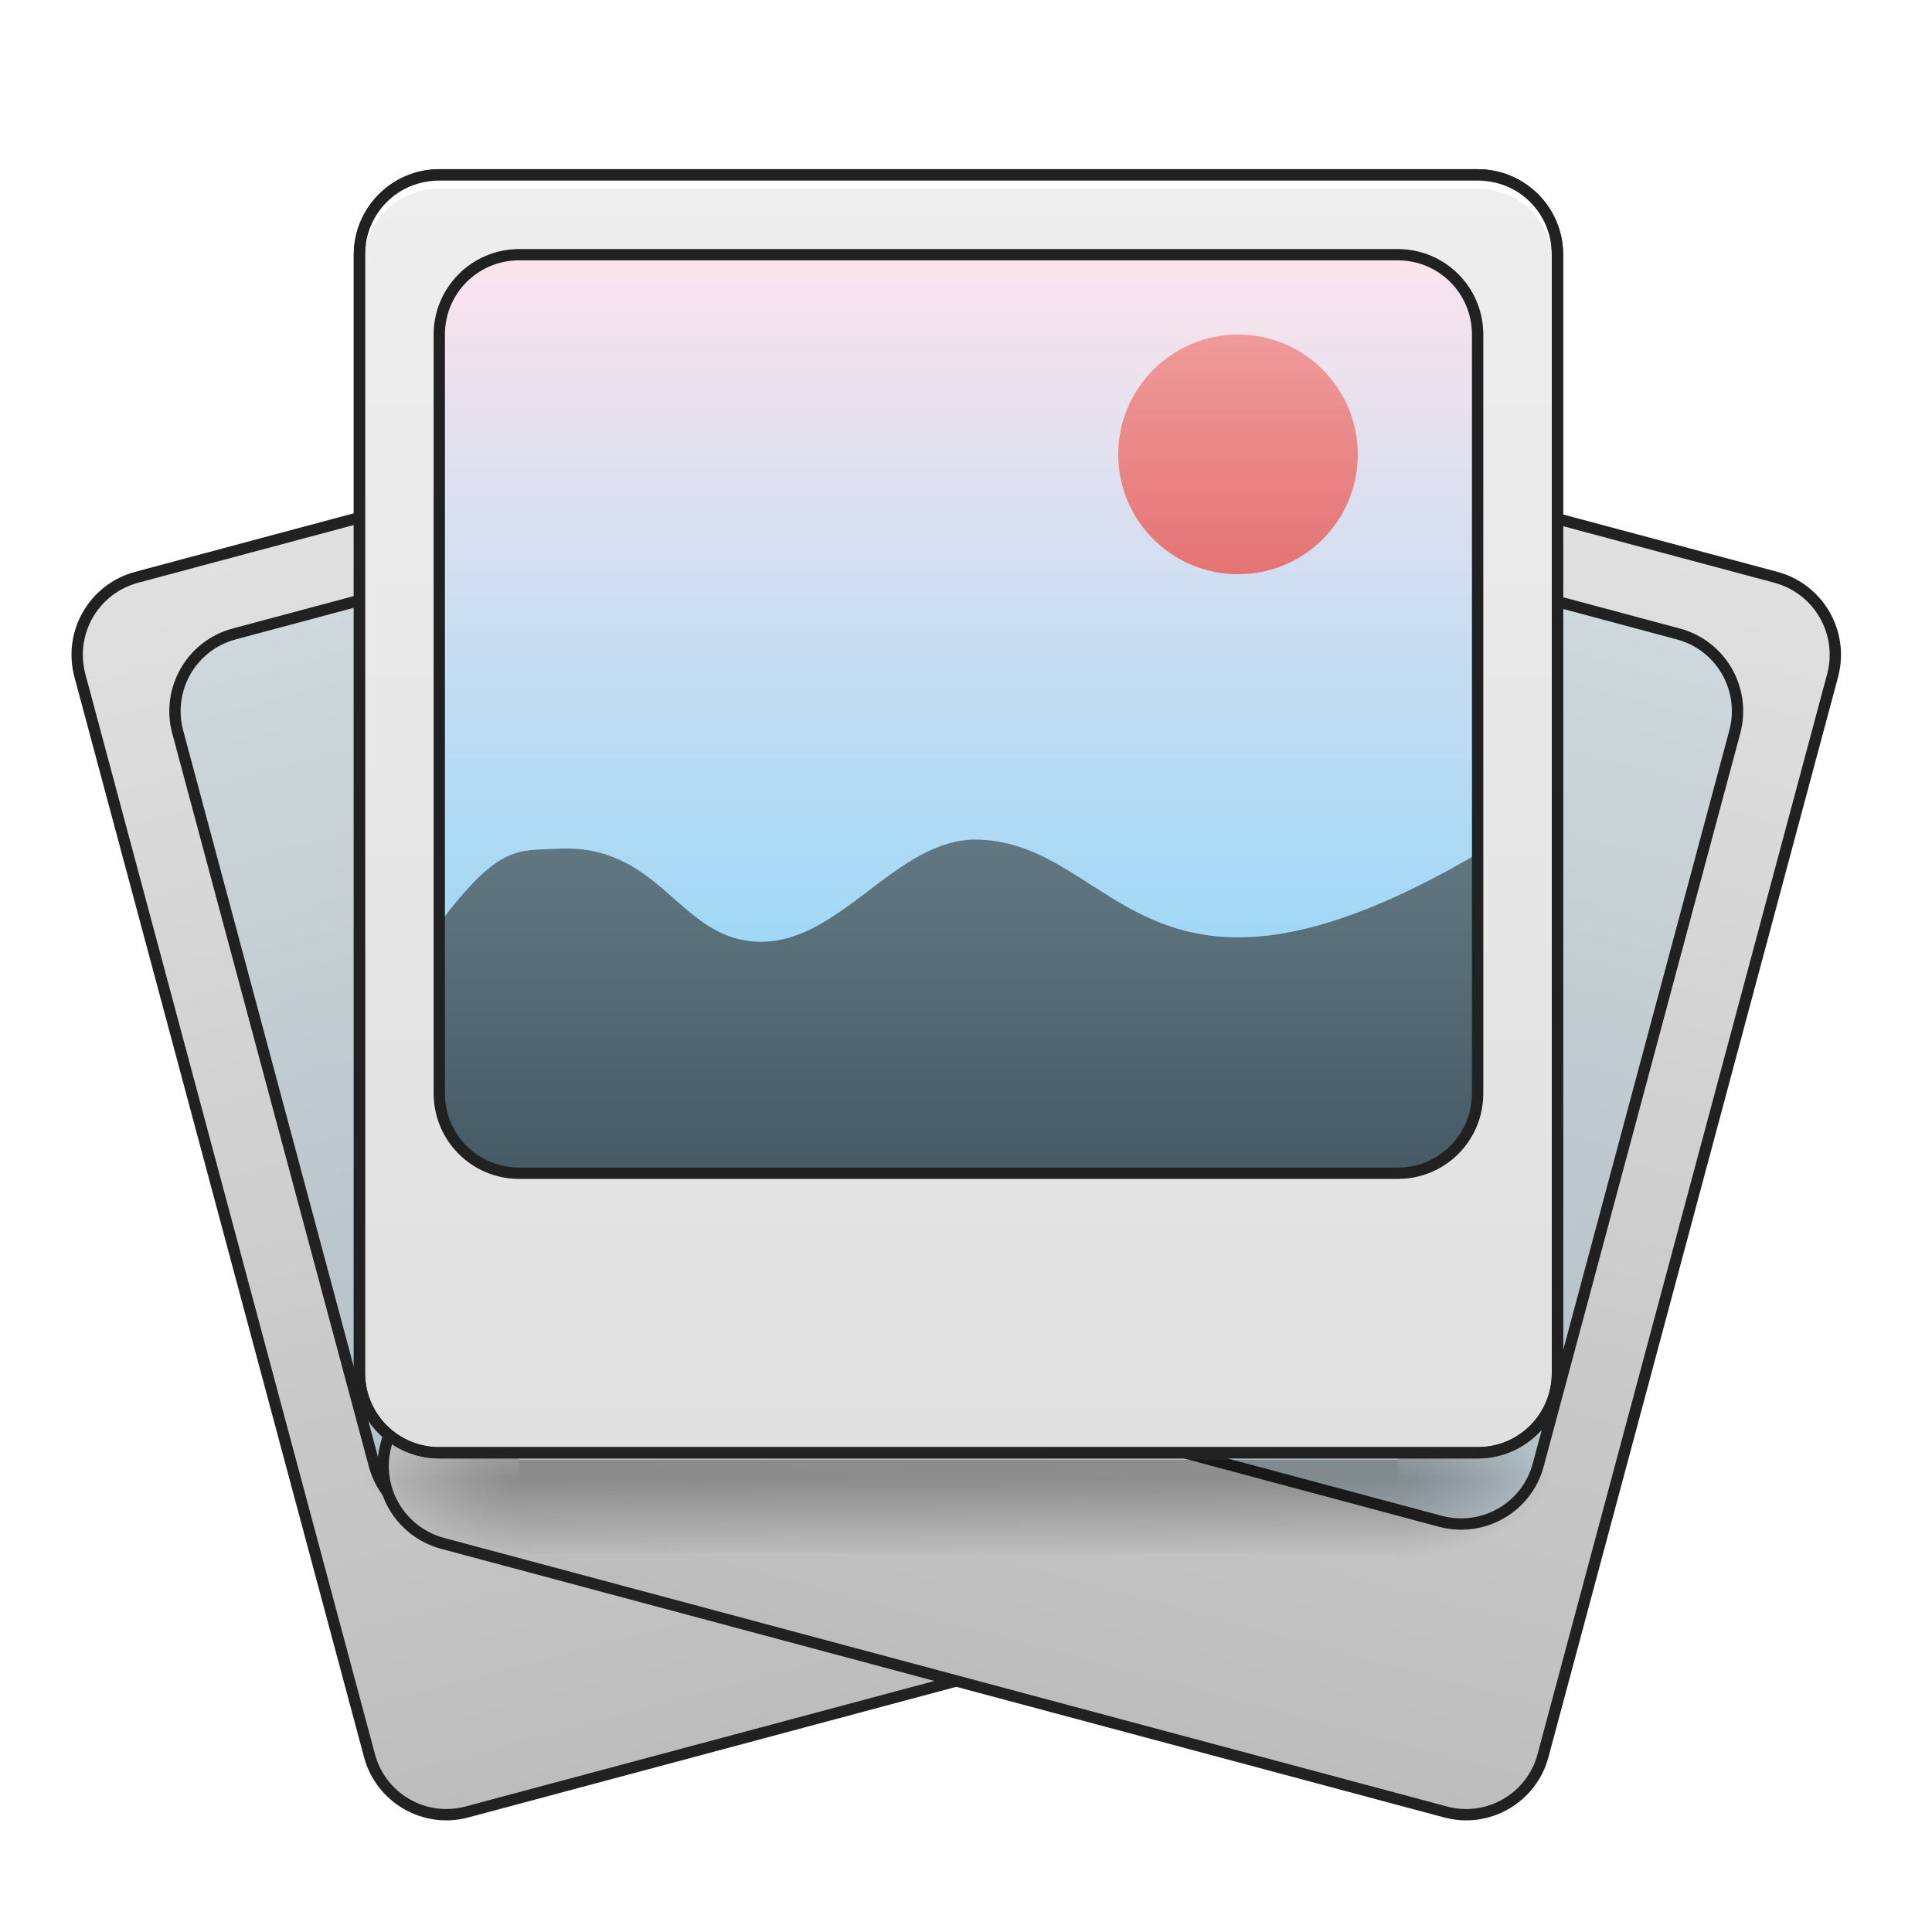
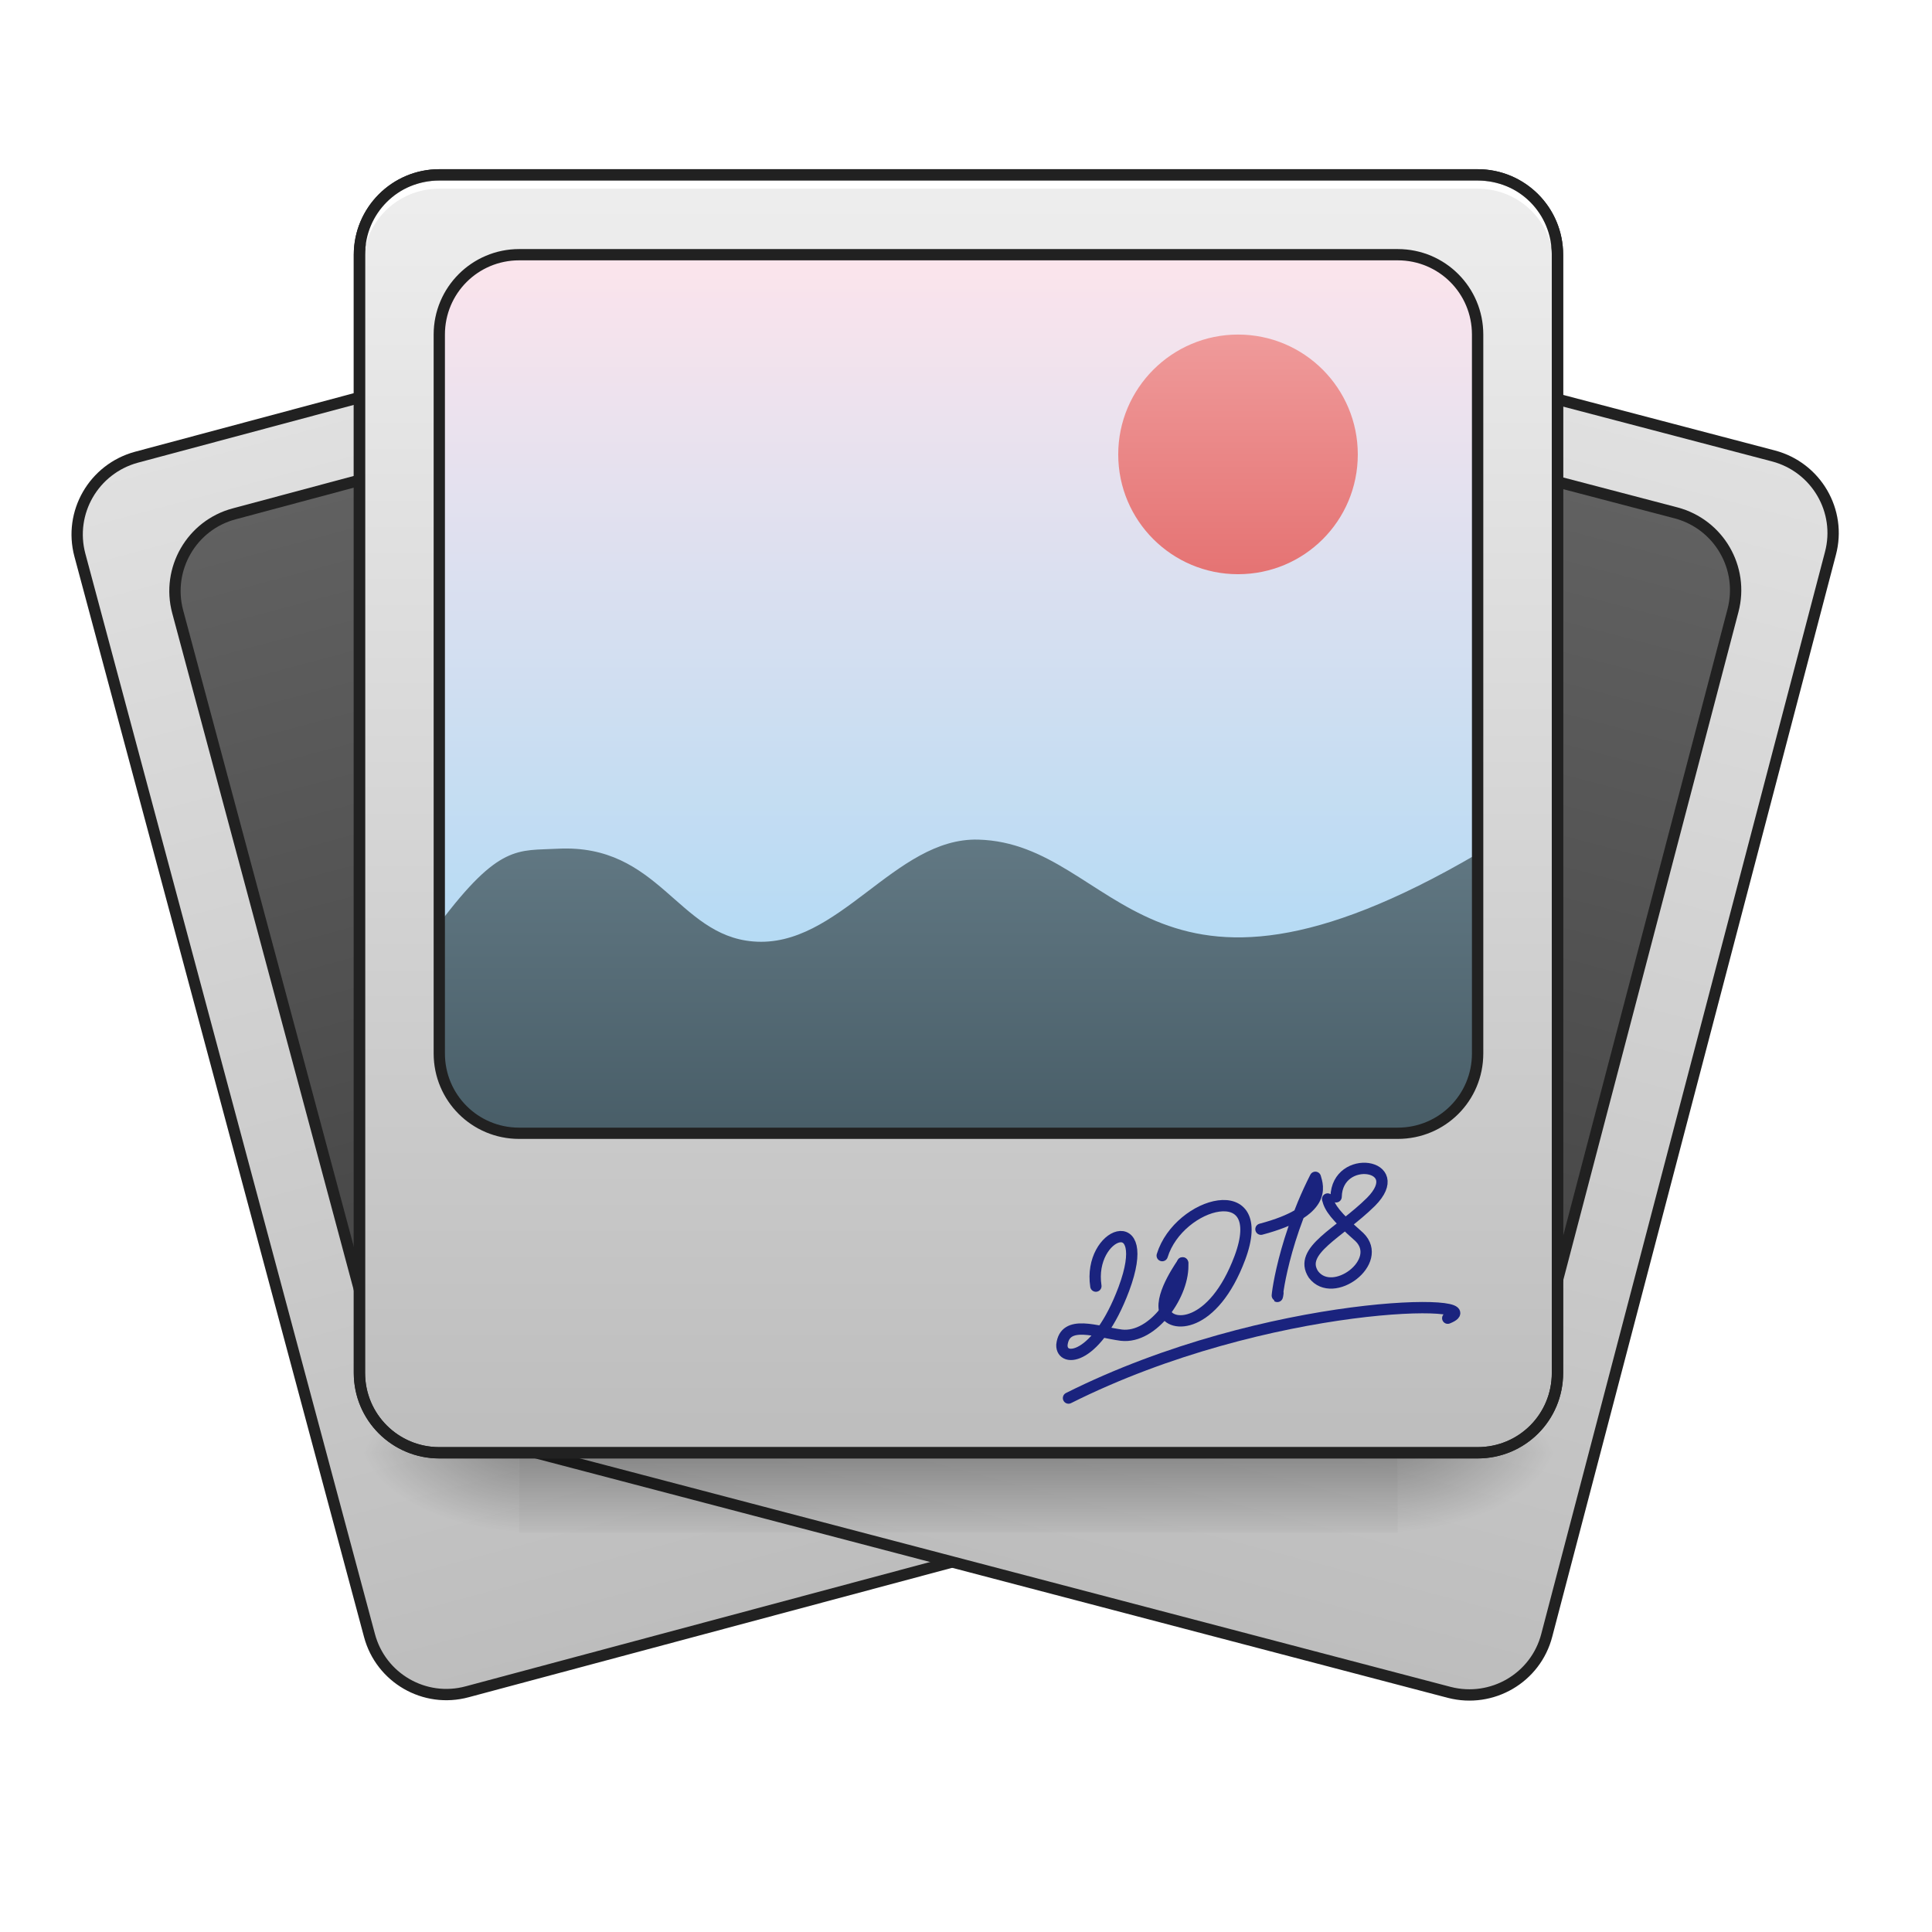
<svg xmlns="http://www.w3.org/2000/svg" width="24pt" height="24pt" viewBox="0 0 24 24" version="1.1">
  <defs>
    <linearGradient id="linear0" gradientUnits="userSpaceOnUse" x1="190.5" y1="-168.667" x2="190.5" y2="170" gradientTransform="matrix(1,0,0,1,74.08337,-0.0000133568)">
      <stop offset="0" style="stop-color:rgb(87.843%,87.843%,87.843%);stop-opacity:1;" />
      <stop offset="1" style="stop-color:rgb(74.118%,74.118%,74.118%);stop-opacity:1;" />
    </linearGradient>
    <linearGradient id="linear1" gradientUnits="userSpaceOnUse" x1="179.917" y1="95.917" x2="179.917" y2="-147.5" gradientTransform="matrix(1,0,0,1,52.91671,-0.0000133568)">
-       <stop offset="0" style="stop-color:rgb(69.02%,74.51%,77.255%);stop-opacity:1;" />
-       <stop offset="1" style="stop-color:rgb(81.176%,84.706%,86.275%);stop-opacity:1;" />
+       <stop offset="0" style="stop-color:rgb(25.882%,25.882%,25.882%);stop-opacity:1;" />
+       <stop offset="1" style="stop-color:rgb(38.039%,38.039%,38.039%);stop-opacity:1;" />
    </linearGradient>
-     <linearGradient id="linear2" gradientUnits="userSpaceOnUse" x1="190.5" y1="-168.667" x2="190.5" y2="170" gradientTransform="matrix(1,0,0,1,74.08337,-0.0000133568)">
+     <linearGradient id="linear2" gradientUnits="userSpaceOnUse" x1="190.5" y1="-168.667" x2="190.5" y2="170" gradientTransform="matrix(1,0.000000000000000028,-0.000000000000000028,1,74.08337,-0.0000133568)">
      <stop offset="0" style="stop-color:rgb(87.843%,87.843%,87.843%);stop-opacity:1;" />
      <stop offset="1" style="stop-color:rgb(74.118%,74.118%,74.118%);stop-opacity:1;" />
    </linearGradient>
-     <linearGradient id="linear3" gradientUnits="userSpaceOnUse" x1="179.917" y1="95.917" x2="179.917" y2="-147.5" gradientTransform="matrix(1,0,0,1,52.91671,-0.0000133568)">
-       <stop offset="0" style="stop-color:rgb(69.02%,74.51%,77.255%);stop-opacity:1;" />
-       <stop offset="1" style="stop-color:rgb(81.176%,84.706%,86.275%);stop-opacity:1;" />
+     <linearGradient id="linear3" gradientUnits="userSpaceOnUse" x1="179.917" y1="95.917" x2="179.917" y2="-147.5" gradientTransform="matrix(1,0.000000000000000028,-0.000000000000000028,1,52.91671,-0.0000133568)">
+       <stop offset="0" style="stop-color:rgb(25.882%,25.882%,25.882%);stop-opacity:1;" />
+       <stop offset="1" style="stop-color:rgb(38.039%,38.039%,38.039%);stop-opacity:1;" />
    </linearGradient>
-     <linearGradient id="linear4" gradientUnits="userSpaceOnUse" x1="254" y1="233.5" x2="254" y2="254.667" gradientTransform="matrix(0.0468795,0,0,0.0468795,1.984561,7.433002)">
+     <linearGradient id="linear4" gradientUnits="userSpaceOnUse" x1="254" y1="233.5" x2="254" y2="254.667" gradientTransform="matrix(0.0468795,0,0,0.0468795,1.984561,7.184935)">
      <stop offset="0" style="stop-color:rgb(0%,0%,0%);stop-opacity:0.275;" />
      <stop offset="1" style="stop-color:rgb(0%,0%,0%);stop-opacity:0;" />
    </linearGradient>
-     <radialGradient id="radial0" gradientUnits="userSpaceOnUse" cx="450.909" cy="189.579" fx="450.909" fy="189.579" r="21.167" gradientTransform="matrix(0.000000130628,-0.0585994,-0.105479,-0.0000000761539,37.11342,45.05041)">
+     <radialGradient id="radial0" gradientUnits="userSpaceOnUse" cx="450.909" cy="189.579" fx="450.909" fy="189.579" r="21.167" gradientTransform="matrix(0.000000130628,-0.0585994,-0.105479,-0.0000000761539,37.11342,44.71965)">
      <stop offset="0" style="stop-color:rgb(0%,0%,0%);stop-opacity:0.314;" />
      <stop offset="0.222" style="stop-color:rgb(0%,0%,0%);stop-opacity:0.275;" />
      <stop offset="1" style="stop-color:rgb(0%,0%,0%);stop-opacity:0;" />
    </radialGradient>
-     <radialGradient id="radial1" gradientUnits="userSpaceOnUse" cx="450.909" cy="189.579" fx="450.909" fy="189.579" r="21.167" gradientTransform="matrix(-0.000000130628,0.0585994,0.105479,0.0000000761539,-13.29865,-8.291696)">
+     <radialGradient id="radial1" gradientUnits="userSpaceOnUse" cx="450.909" cy="189.579" fx="450.909" fy="189.579" r="21.167" gradientTransform="matrix(-0.000000130628,0.0585994,0.105479,0.0000000761539,-13.29865,-8.622454)">
      <stop offset="0" style="stop-color:rgb(0%,0%,0%);stop-opacity:0.314;" />
      <stop offset="0.222" style="stop-color:rgb(0%,0%,0%);stop-opacity:0.275;" />
      <stop offset="1" style="stop-color:rgb(0%,0%,0%);stop-opacity:0;" />
    </radialGradient>
-     <radialGradient id="radial2" gradientUnits="userSpaceOnUse" cx="450.909" cy="189.579" fx="450.909" fy="189.579" r="21.167" gradientTransform="matrix(-0.000000130628,-0.0585994,0.105479,-0.0000000761539,-13.29865,45.05041)">
+     <radialGradient id="radial2" gradientUnits="userSpaceOnUse" cx="450.909" cy="189.579" fx="450.909" fy="189.579" r="21.167" gradientTransform="matrix(-0.000000130628,-0.0585994,0.105479,-0.0000000761539,-13.29865,44.71965)">
      <stop offset="0" style="stop-color:rgb(0%,0%,0%);stop-opacity:0.314;" />
      <stop offset="0.222" style="stop-color:rgb(0%,0%,0%);stop-opacity:0.275;" />
      <stop offset="1" style="stop-color:rgb(0%,0%,0%);stop-opacity:0;" />
    </radialGradient>
-     <radialGradient id="radial3" gradientUnits="userSpaceOnUse" cx="450.909" cy="189.579" fx="450.909" fy="189.579" r="21.167" gradientTransform="matrix(0.000000130628,0.0585994,-0.105479,0.0000000761539,37.11342,-8.291696)">
+     <radialGradient id="radial3" gradientUnits="userSpaceOnUse" cx="450.909" cy="189.579" fx="450.909" fy="189.579" r="21.167" gradientTransform="matrix(0.000000130628,0.0585994,-0.105479,0.0000000761539,37.11342,-8.622454)">
      <stop offset="0" style="stop-color:rgb(0%,0%,0%);stop-opacity:0.314;" />
      <stop offset="0.222" style="stop-color:rgb(0%,0%,0%);stop-opacity:0.275;" />
      <stop offset="1" style="stop-color:rgb(0%,0%,0%);stop-opacity:0;" />
    </radialGradient>
-     <linearGradient id="linear5" gradientUnits="userSpaceOnUse" x1="190.5" y1="-168.667" x2="190.5" y2="170" gradientTransform="matrix(1,0,0,1,74.08337,-0.0000133568)">
+     <linearGradient id="linear5" gradientUnits="userSpaceOnUse" x1="190.5" y1="-168.667" x2="190.5" y2="170" gradientTransform="matrix(1,0,0,1,74.08337,-0.00001)">
      <stop offset="0" style="stop-color:rgb(93.333%,93.333%,93.333%);stop-opacity:1;" />
-       <stop offset="1" style="stop-color:rgb(87.843%,87.843%,87.843%);stop-opacity:1;" />
+       <stop offset="1" style="stop-color:rgb(74.118%,74.118%,74.118%);stop-opacity:1;" />
    </linearGradient>
-     <linearGradient id="linear6" gradientUnits="userSpaceOnUse" x1="201.083" y1="95.917" x2="201.083" y2="-147.5" gradientTransform="matrix(0.0468795,0,0,0.0468795,2.480707,10.07909)">
+     <linearGradient id="linear6" gradientUnits="userSpaceOnUse" x1="201.083" y1="170" x2="201.083" y2="-147.5" gradientTransform="matrix(0.0468795,0,0,0.0468795,2.480707,10.07909)">
      <stop offset="0" style="stop-color:rgb(50.588%,83.137%,98.039%);stop-opacity:1;" />
      <stop offset="1" style="stop-color:rgb(98.824%,89.412%,92.549%);stop-opacity:1;" />
    </linearGradient>
    <linearGradient id="linear7" gradientUnits="userSpaceOnUse" x1="960" y1="1615.118" x2="960" y2="1015.118" gradientTransform="matrix(0.0124035,0,0,0.0124035,3.969128,-5.45754)">
      <stop offset="0" style="stop-color:rgb(27.059%,35.294%,39.216%);stop-opacity:1;" />
      <stop offset="1" style="stop-color:rgb(47.059%,56.471%,61.176%);stop-opacity:1;" />
    </linearGradient>
    <linearGradient id="linear8" gradientUnits="userSpaceOnUse" x1="359.833" y1="-20.5" x2="359.833" y2="-105.167" gradientTransform="matrix(0.0351596,0,0,0.0351596,2.728776,7.854266)">
      <stop offset="0" style="stop-color:rgb(89.804%,45.098%,45.098%);stop-opacity:1;" />
      <stop offset="1" style="stop-color:rgb(93.725%,60.392%,60.392%);stop-opacity:1;" />
    </linearGradient>
  </defs>
  <g id="surface1">
-     <path style="fill-rule:nonzero;fill:url(#linear0);stroke-width:3;stroke-linecap:round;stroke-linejoin:miter;stroke:rgb(12.941%,12.941%,12.941%);stroke-opacity:1;stroke-miterlimit:4;" d="M 116.443 -168.701 L 391.611 -168.64 C 403.275 -168.707 412.715 -159.19 412.782 -147.526 L 412.728 148.865 C 412.714 160.507 403.277 169.969 391.614 170.036 L 116.445 169.975 C 104.701 170.02 95.261 160.503 95.275 148.861 L 95.227 -147.471 C 95.262 -159.194 104.699 -168.656 116.443 -168.701 Z M 116.443 -168.701 " transform="matrix(0.0452821,-0.0121333,0.0121333,0.0452821,-1.530562,16.22386)" />
-     <path style="fill-rule:nonzero;fill:url(#linear1);stroke-width:3;stroke-linecap:round;stroke-linejoin:miter;stroke:rgb(12.941%,12.941%,12.941%);stroke-opacity:1;stroke-miterlimit:4;" d="M 137.592 -147.507 L 370.417 -147.491 C 382.059 -147.477 391.601 -138.019 391.566 -126.296 L 391.599 74.796 C 391.585 86.438 382.148 95.9 370.404 95.945 L 137.58 95.929 C 125.857 95.894 116.395 86.457 116.431 74.735 L 116.398 -126.357 C 116.411 -137.999 125.87 -147.542 137.592 -147.507 Z M 137.592 -147.507 " transform="matrix(0.0452821,-0.0121333,0.0121333,0.0452821,-1.530562,16.22386)" />
-     <path style="fill-rule:nonzero;fill:url(#linear2);stroke-width:3;stroke-linecap:round;stroke-linejoin:miter;stroke:rgb(12.941%,12.941%,12.941%);stroke-opacity:1;stroke-miterlimit:4;" d="M 116.381 -168.638 L 391.55 -168.699 C 403.294 -168.654 412.73 -159.192 412.766 -147.469 L 412.718 148.863 C 412.732 160.505 403.291 170.022 391.547 169.977 L 116.459 170.016 C 104.715 169.971 95.279 160.509 95.265 148.867 L 95.211 -147.524 C 95.277 -159.188 104.718 -168.705 116.381 -168.638 Z M 116.381 -168.638 " transform="matrix(0.0452821,0.0121333,-0.0121333,0.0452821,2.285432,10.06014)" />
-     <path style="fill-rule:nonzero;fill:url(#linear3);stroke-width:3;stroke-linecap:round;stroke-linejoin:miter;stroke:rgb(12.941%,12.941%,12.941%);stroke-opacity:1;stroke-miterlimit:4;" d="M 137.576 -147.489 L 370.4 -147.505 C 382.123 -147.54 391.581 -137.997 391.595 -126.355 L 391.562 74.737 C 391.597 86.459 382.135 95.896 370.413 95.931 L 137.588 95.947 C 125.925 95.88 116.408 86.44 116.394 74.798 L 116.427 -126.294 C 116.391 -138.017 125.934 -147.475 137.576 -147.489 Z M 137.576 -147.489 " transform="matrix(0.0452821,0.0121333,-0.0121333,0.0452821,2.285432,10.06014)" />
-     <path style=" stroke:none;fill-rule:nonzero;fill:url(#linear4);" d="M 6.449 18.133 L 17.363 18.133 L 17.363 19.289 L 6.449 19.289 Z M 6.449 18.133 " />
-     <path style=" stroke:none;fill-rule:nonzero;fill:url(#radial0);" d="M 17.363 18.379 L 19.348 18.379 L 19.348 17.387 L 17.363 17.387 Z M 17.363 18.379 " />
-     <path style=" stroke:none;fill-rule:nonzero;fill:url(#radial1);" d="M 6.449 18.379 L 4.465 18.379 L 4.465 19.371 L 6.449 19.371 Z M 6.449 18.379 " />
-     <path style=" stroke:none;fill-rule:nonzero;fill:url(#radial2);" d="M 6.449 18.379 L 4.465 18.379 L 4.465 17.387 L 6.449 17.387 Z M 6.449 18.379 " />
-     <path style=" stroke:none;fill-rule:nonzero;fill:url(#radial3);" d="M 17.363 18.379 L 19.348 18.379 L 19.348 19.371 L 17.363 19.371 Z M 17.363 18.379 " />
+     <path style="fill-rule:nonzero;fill:url(#linear0);stroke-width:3;stroke-linecap:round;stroke-linejoin:miter;stroke:rgb(12.941%,12.941%,12.941%);stroke-opacity:1;stroke-miterlimit:4;" d="M 116.441 -168.693 L 391.609 -168.632 C 403.272 -168.698 412.713 -159.181 412.78 -147.518 L 412.747 148.793 C 412.712 160.516 403.275 169.978 391.611 170.044 L 116.443 169.983 C 104.699 170.028 95.258 160.511 95.272 148.869 L 95.246 -147.543 C 95.26 -159.185 104.697 -168.648 116.441 -168.693 Z M 116.441 -168.693 " transform="matrix(0.0452821,-0.0121333,0.0121333,0.0452821,-1.530562,14.73126)" />
+     <path style="fill-rule:nonzero;fill:url(#linear1);stroke-width:3;stroke-linecap:round;stroke-linejoin:miter;stroke:rgb(12.941%,12.941%,12.941%);stroke-opacity:1;stroke-miterlimit:4;" d="M 137.59 -147.498 L 370.414 -147.482 C 382.078 -147.549 391.599 -138.01 391.585 -126.368 L 391.618 74.724 C 391.583 86.446 382.146 95.908 370.402 95.953 L 137.578 95.938 C 125.855 95.902 116.393 86.466 116.428 74.743 L 116.395 -126.349 C 116.409 -137.991 125.867 -147.534 137.59 -147.498 Z M 137.59 -147.498 " transform="matrix(0.0452821,-0.0121333,0.0121333,0.0452821,-1.530562,14.73126)" />
+     <path style="fill-rule:nonzero;fill:url(#linear2);stroke-width:3;stroke-linecap:round;stroke-linejoin:miter;stroke:rgb(12.941%,12.941%,12.941%);stroke-opacity:1;stroke-miterlimit:4;" d="M 116.423 -168.703 L 391.572 -168.676 C 403.294 -168.65 412.761 -159.159 412.713 -147.517 L 412.729 148.813 C 412.782 160.514 403.291 169.981 391.59 170.035 L 116.441 170.008 C 104.718 169.982 95.252 160.49 95.219 148.87 L 95.284 -147.481 C 95.23 -159.182 104.722 -168.649 116.423 -168.703 Z M 116.423 -168.703 " transform="matrix(0.0453459,0.0118926,-0.0118926,0.0453459,2.269065,8.656033)" />
+     <path style="fill-rule:nonzero;fill:url(#linear3);stroke-width:3;stroke-linecap:round;stroke-linejoin:miter;stroke:rgb(12.941%,12.941%,12.941%);stroke-opacity:1;stroke-miterlimit:4;" d="M 137.586 -147.462 L 370.412 -147.535 C 382.135 -147.508 391.601 -138.017 391.575 -126.295 L 391.585 74.761 C 391.558 86.484 382.147 95.93 370.425 95.903 L 137.577 95.895 C 125.876 95.949 116.409 86.458 116.436 74.735 L 116.426 -126.321 C 116.452 -138.044 125.863 -147.489 137.586 -147.462 Z M 137.586 -147.462 " transform="matrix(0.0453459,0.0118926,-0.0118926,0.0453459,2.269065,8.656033)" />
+     <path style=" stroke:none;fill-rule:nonzero;fill:url(#linear4);" d="M 6.449 17.883 L 17.363 17.883 L 17.363 19.039 L 6.449 19.039 Z M 6.449 17.883 " />
+     <path style=" stroke:none;fill-rule:nonzero;fill:url(#radial0);" d="M 17.363 18.047 L 19.348 18.047 L 19.348 17.055 L 17.363 17.055 Z M 17.363 18.047 " />
+     <path style=" stroke:none;fill-rule:nonzero;fill:url(#radial1);" d="M 6.449 18.047 L 4.465 18.047 L 4.465 19.039 L 6.449 19.039 Z M 6.449 18.047 " />
+     <path style=" stroke:none;fill-rule:nonzero;fill:url(#radial2);" d="M 6.449 18.047 L 4.465 18.047 L 4.465 17.055 L 6.449 17.055 Z M 6.449 18.047 " />
+     <path style=" stroke:none;fill-rule:nonzero;fill:url(#radial3);" d="M 17.363 18.047 L 19.348 18.047 L 19.348 19.039 L 17.363 19.039 Z M 17.363 18.047 " />
    <path style="fill-rule:nonzero;fill:url(#linear5);stroke-width:3;stroke-linecap:round;stroke-linejoin:miter;stroke:rgb(12.941%,12.941%,12.941%);stroke-opacity:1;stroke-miterlimit:4;" d="M 116.406 -168.671 L 391.546 -168.671 C 403.295 -168.671 412.711 -159.172 412.711 -147.506 L 412.711 148.799 C 412.711 160.547 403.295 169.963 391.546 169.963 L 116.406 169.963 C 104.74 169.963 95.241 160.547 95.241 148.799 L 95.241 -147.506 C 95.241 -159.172 104.74 -168.671 116.406 -168.671 Z M 116.406 -168.671 " transform="matrix(0.0468795,0,0,0.0468795,0,10.07909)" />
-     <path style=" stroke:none;fill-rule:nonzero;fill:url(#linear6);" d="M 6.449 3.164 L 17.363 3.164 C 17.914 3.164 18.355 3.609 18.355 4.156 L 18.355 13.582 C 18.355 14.133 17.914 14.574 17.363 14.574 L 6.449 14.574 C 5.902 14.574 5.457 14.133 5.457 13.582 L 5.457 4.156 C 5.457 3.609 5.902 3.164 6.449 3.164 Z M 6.449 3.164 " />
-     <path style=" stroke:none;fill-rule:nonzero;fill:url(#linear7);" d="M 5.457 11.473 L 5.457 13.582 C 5.457 14.133 5.898 14.574 6.449 14.574 L 17.363 14.574 C 17.914 14.574 18.355 14.133 18.355 13.582 L 18.355 10.605 C 14.23 13.02 13.891 10.477 12.152 10.43 C 11.113 10.402 10.418 11.785 9.355 11.695 C 8.414 11.617 8.188 10.48 6.93 10.543 C 6.434 10.57 6.203 10.48 5.457 11.473 Z M 5.457 11.473 " />
+     <path style=" stroke:none;fill-rule:nonzero;fill:url(#linear6);" d="M 6.449 3.164 L 17.363 3.164 C 17.914 3.164 18.355 3.609 18.355 4.156 L 18.355 13.086 C 18.355 13.637 17.914 14.078 17.363 14.078 L 6.449 14.078 C 5.902 14.078 5.457 13.637 5.457 13.086 L 5.457 4.156 C 5.457 3.609 5.902 3.164 6.449 3.164 Z M 6.449 3.164 " />
+     <path style=" stroke:none;fill-rule:nonzero;fill:url(#linear7);" d="M 5.457 11.473 L 5.457 13.082 C 5.457 13.629 5.898 14.074 6.449 14.074 L 17.363 14.074 C 17.914 14.074 18.355 13.629 18.355 13.082 L 18.355 10.605 C 14.23 13.02 13.891 10.477 12.152 10.43 C 11.113 10.402 10.418 11.785 9.355 11.695 C 8.414 11.617 8.188 10.48 6.93 10.543 C 6.434 10.57 6.203 10.48 5.457 11.473 Z M 5.457 11.473 " />
    <path style="fill-rule:nonzero;fill:rgb(90.196%,90.196%,90.196%);fill-opacity:0.588;stroke-width:2;stroke-linecap:butt;stroke-linejoin:miter;stroke:rgb(100%,100%,100%);stroke-opacity:1;stroke-miterlimit:4;" d="M 116.406 -168.671 C 104.657 -168.671 95.241 -159.255 95.241 -147.506 L 95.241 -144.84 C 95.241 -156.589 104.657 -166.005 116.406 -166.005 L 391.546 -166.005 C 403.295 -166.005 412.711 -156.589 412.711 -144.84 L 412.711 -147.506 C 412.711 -159.255 403.295 -168.671 391.546 -168.671 Z M 116.406 -168.671 " transform="matrix(0.0468795,0,0,0.0468795,0,10.07909)" />
    <path style=" stroke:none;fill-rule:nonzero;fill:rgb(12.941%,12.941%,12.941%);fill-opacity:1;" d="M 5.457 2.102 C 4.871 2.102 4.395 2.578 4.395 3.164 L 4.395 17.055 C 4.395 17.645 4.871 18.117 5.457 18.117 L 18.355 18.117 C 18.945 18.117 19.418 17.645 19.418 17.055 L 19.418 3.164 C 19.418 2.578 18.945 2.102 18.355 2.102 Z M 5.457 2.242 L 18.355 2.242 C 18.871 2.242 19.277 2.652 19.277 3.164 L 19.277 17.055 C 19.277 17.566 18.871 17.977 18.355 17.977 L 5.457 17.977 C 4.945 17.977 4.535 17.566 4.535 17.055 L 4.535 3.164 C 4.535 2.652 4.945 2.242 5.457 2.242 Z M 5.457 2.242 " />
-     <path style=" stroke:none;fill-rule:nonzero;fill:rgb(12.941%,12.941%,12.941%);fill-opacity:1;" d="M 6.449 3.094 C 5.863 3.094 5.387 3.57 5.387 4.156 L 5.387 13.582 C 5.387 14.172 5.863 14.645 6.449 14.645 L 17.363 14.645 C 17.953 14.645 18.426 14.172 18.426 13.582 L 18.426 4.156 C 18.426 3.57 17.953 3.094 17.363 3.094 Z M 6.449 3.234 L 17.363 3.234 C 17.875 3.234 18.285 3.645 18.285 4.156 L 18.285 13.582 C 18.285 14.094 17.875 14.504 17.363 14.504 L 6.449 14.504 C 5.938 14.504 5.527 14.094 5.527 13.582 L 5.527 4.156 C 5.527 3.645 5.938 3.234 6.449 3.234 Z M 6.449 3.234 " />
    <path style=" stroke:none;fill-rule:nonzero;fill:url(#linear8);" d="M 15.379 4.156 C 16.203 4.156 16.867 4.824 16.867 5.645 C 16.867 6.469 16.203 7.133 15.379 7.133 C 14.559 7.133 13.891 6.469 13.891 5.645 C 13.891 4.824 14.559 4.156 15.379 4.156 Z M 15.379 4.156 " />
+     <path style=" stroke:none;fill-rule:nonzero;fill:rgb(12.941%,12.941%,12.941%);fill-opacity:1;" d="M 6.449 3.094 C 5.863 3.094 5.387 3.57 5.387 4.156 L 5.387 13.086 C 5.387 13.676 5.863 14.148 6.449 14.148 L 17.363 14.148 C 17.953 14.148 18.426 13.676 18.426 13.086 L 18.426 4.156 C 18.426 3.57 17.953 3.094 17.363 3.094 Z M 6.449 3.234 L 17.363 3.234 C 17.875 3.234 18.285 3.645 18.285 4.156 L 18.285 13.086 C 18.285 13.598 17.875 14.008 17.363 14.008 L 6.449 14.008 C 5.938 14.008 5.527 13.598 5.527 13.086 L 5.527 4.156 C 5.527 3.645 5.938 3.234 6.449 3.234 Z M 6.449 3.234 " />
+     <path style="fill:none;stroke-width:3;stroke-linecap:round;stroke-linejoin:round;stroke:rgb(10.196%,13.725%,49.412%);stroke-opacity:1;stroke-miterlimit:4;" d="M 221.597 136.384 C 219.431 122.135 237.012 115.636 229.013 137.134 C 221.931 156.049 212.431 156.799 212.598 151.966 C 213.348 145.05 221.931 148.55 228.347 149.383 C 236.846 150.383 245.178 138.301 244.595 130.218 " transform="matrix(0.0468795,0,0,0.0468795,3.224917,9.582946)" />
+     <path style="fill:none;stroke-width:3;stroke-linecap:round;stroke-linejoin:round;stroke:rgb(10.196%,13.725%,49.412%);stroke-opacity:1;stroke-miterlimit:4;" d="M 239.179 128.302 C 243.595 113.97 267.76 107.387 259.76 128.885 C 252.678 147.8 241.095 147.633 239.846 142.967 C 238.596 138.384 244.762 130.135 244.595 130.218 " transform="matrix(0.0468795,0,0,0.0468795,3.224917,9.582946)" />
+     <path style="fill:none;stroke-width:3;stroke-linecap:round;stroke-linejoin:round;stroke:rgb(10.196%,13.725%,49.412%);stroke-opacity:1;stroke-miterlimit:4;" d="M 265.343 121.302 C 283.008 116.636 280.425 109.887 279.758 107.554 C 270.093 126.635 269.176 143.217 269.843 138.217 " transform="matrix(0.0468795,0,0,0.0468795,3.224917,9.582946)" />
+     <path style="fill:none;stroke-width:3;stroke-linecap:round;stroke-linejoin:round;stroke:rgb(10.196%,13.725%,49.412%);stroke-opacity:1;stroke-miterlimit:4;" d="M 285.258 112.72 C 285.508 101.137 304.506 103.971 294.507 114.053 C 286.174 122.302 275.092 126.968 279.258 133.301 C 284.425 140.134 298.09 129.885 291.424 123.385 C 285.008 117.719 283.591 115.636 283.008 113.303 " transform="matrix(0.0468795,0,0,0.0468795,3.224917,9.582946)" />
+     <path style="fill:none;stroke-width:3;stroke-linecap:round;stroke-linejoin:round;stroke:rgb(10.196%,13.725%,49.412%);stroke-opacity:1;stroke-miterlimit:4;" d="M 214.348 166.048 C 267.26 139.55 328.087 139.55 314.838 144.883 " transform="matrix(0.0468795,0,0,0.0468795,3.224917,9.582946)" />
  </g>
</svg>
